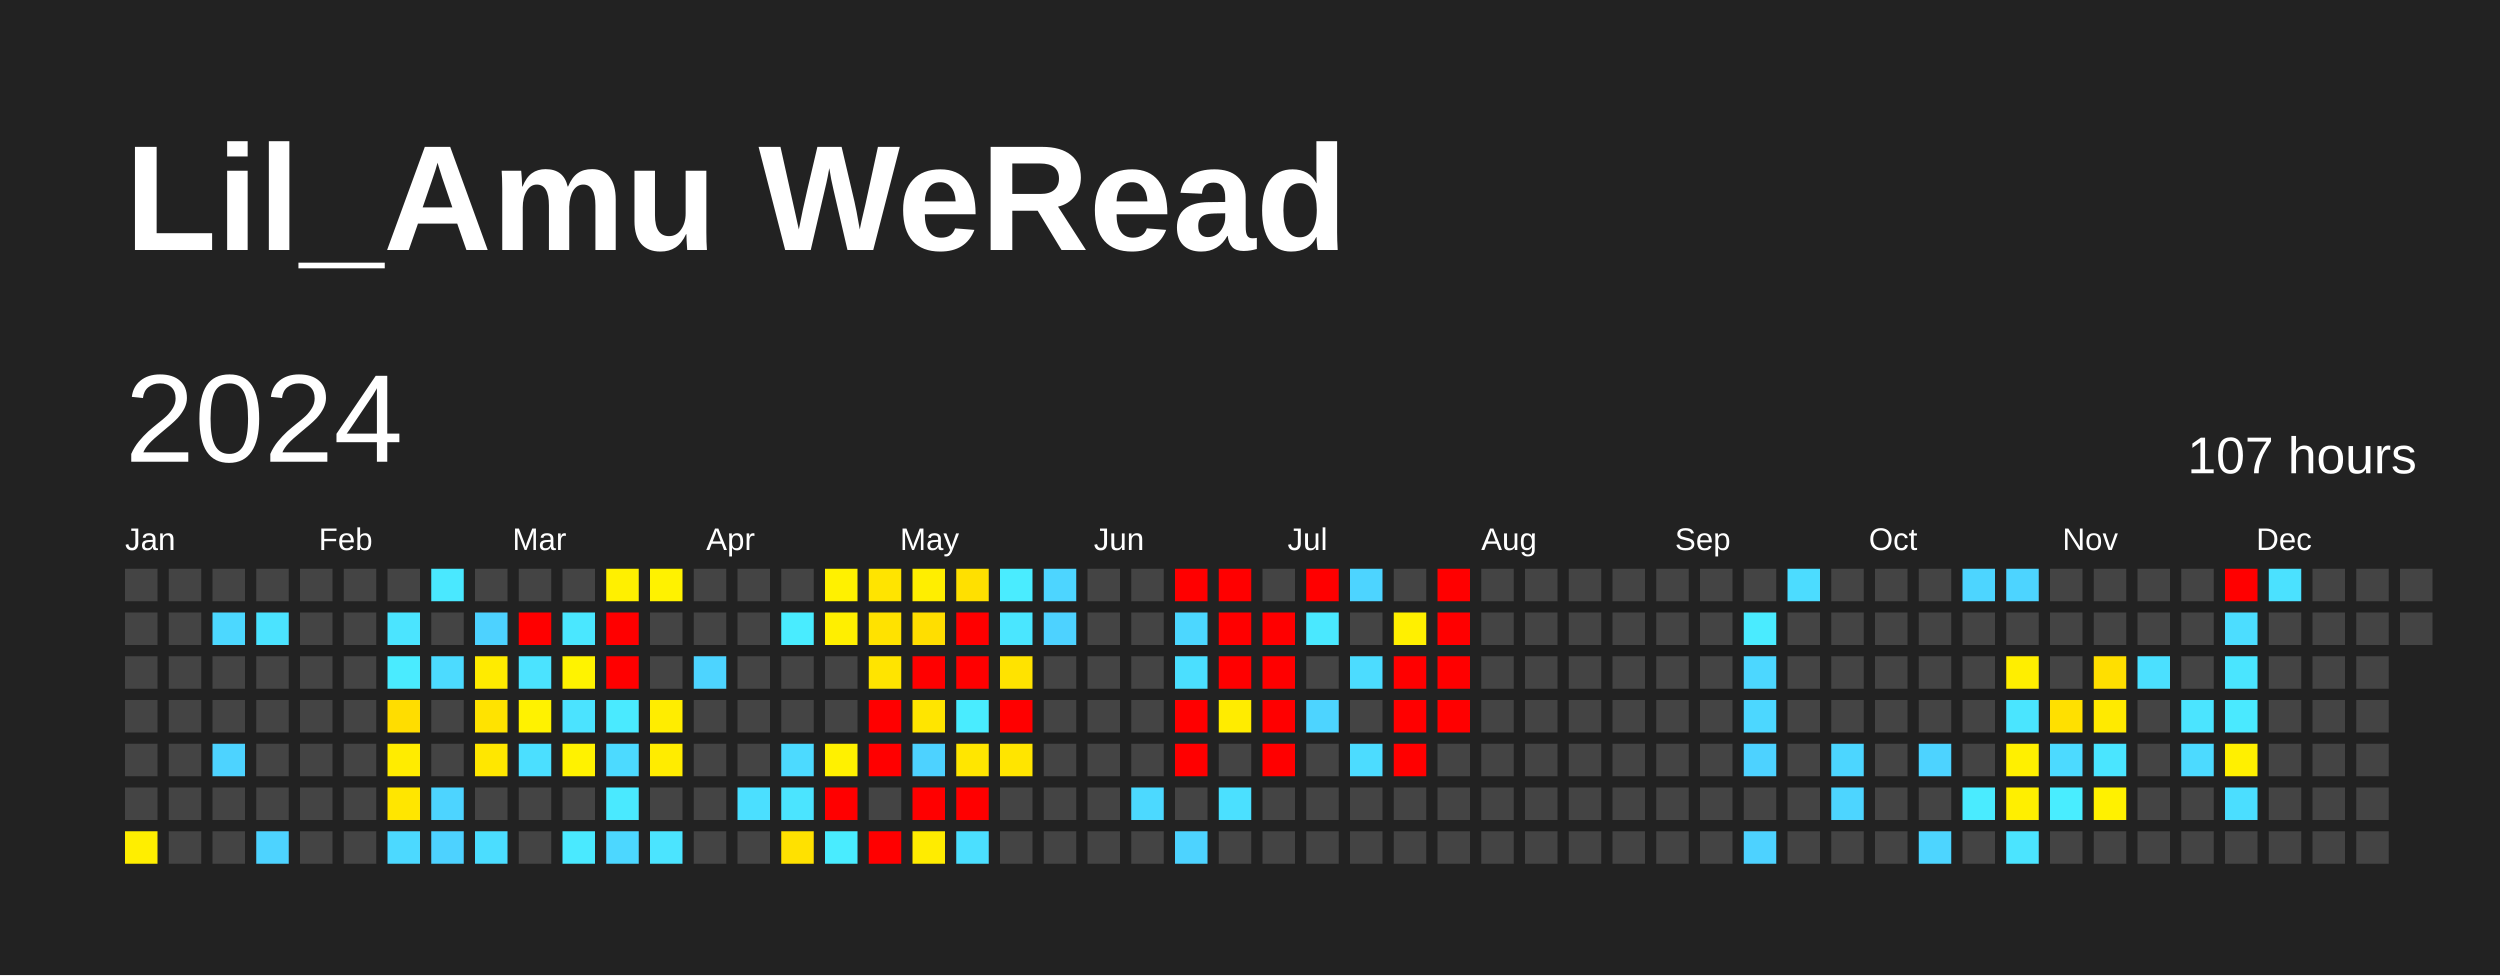
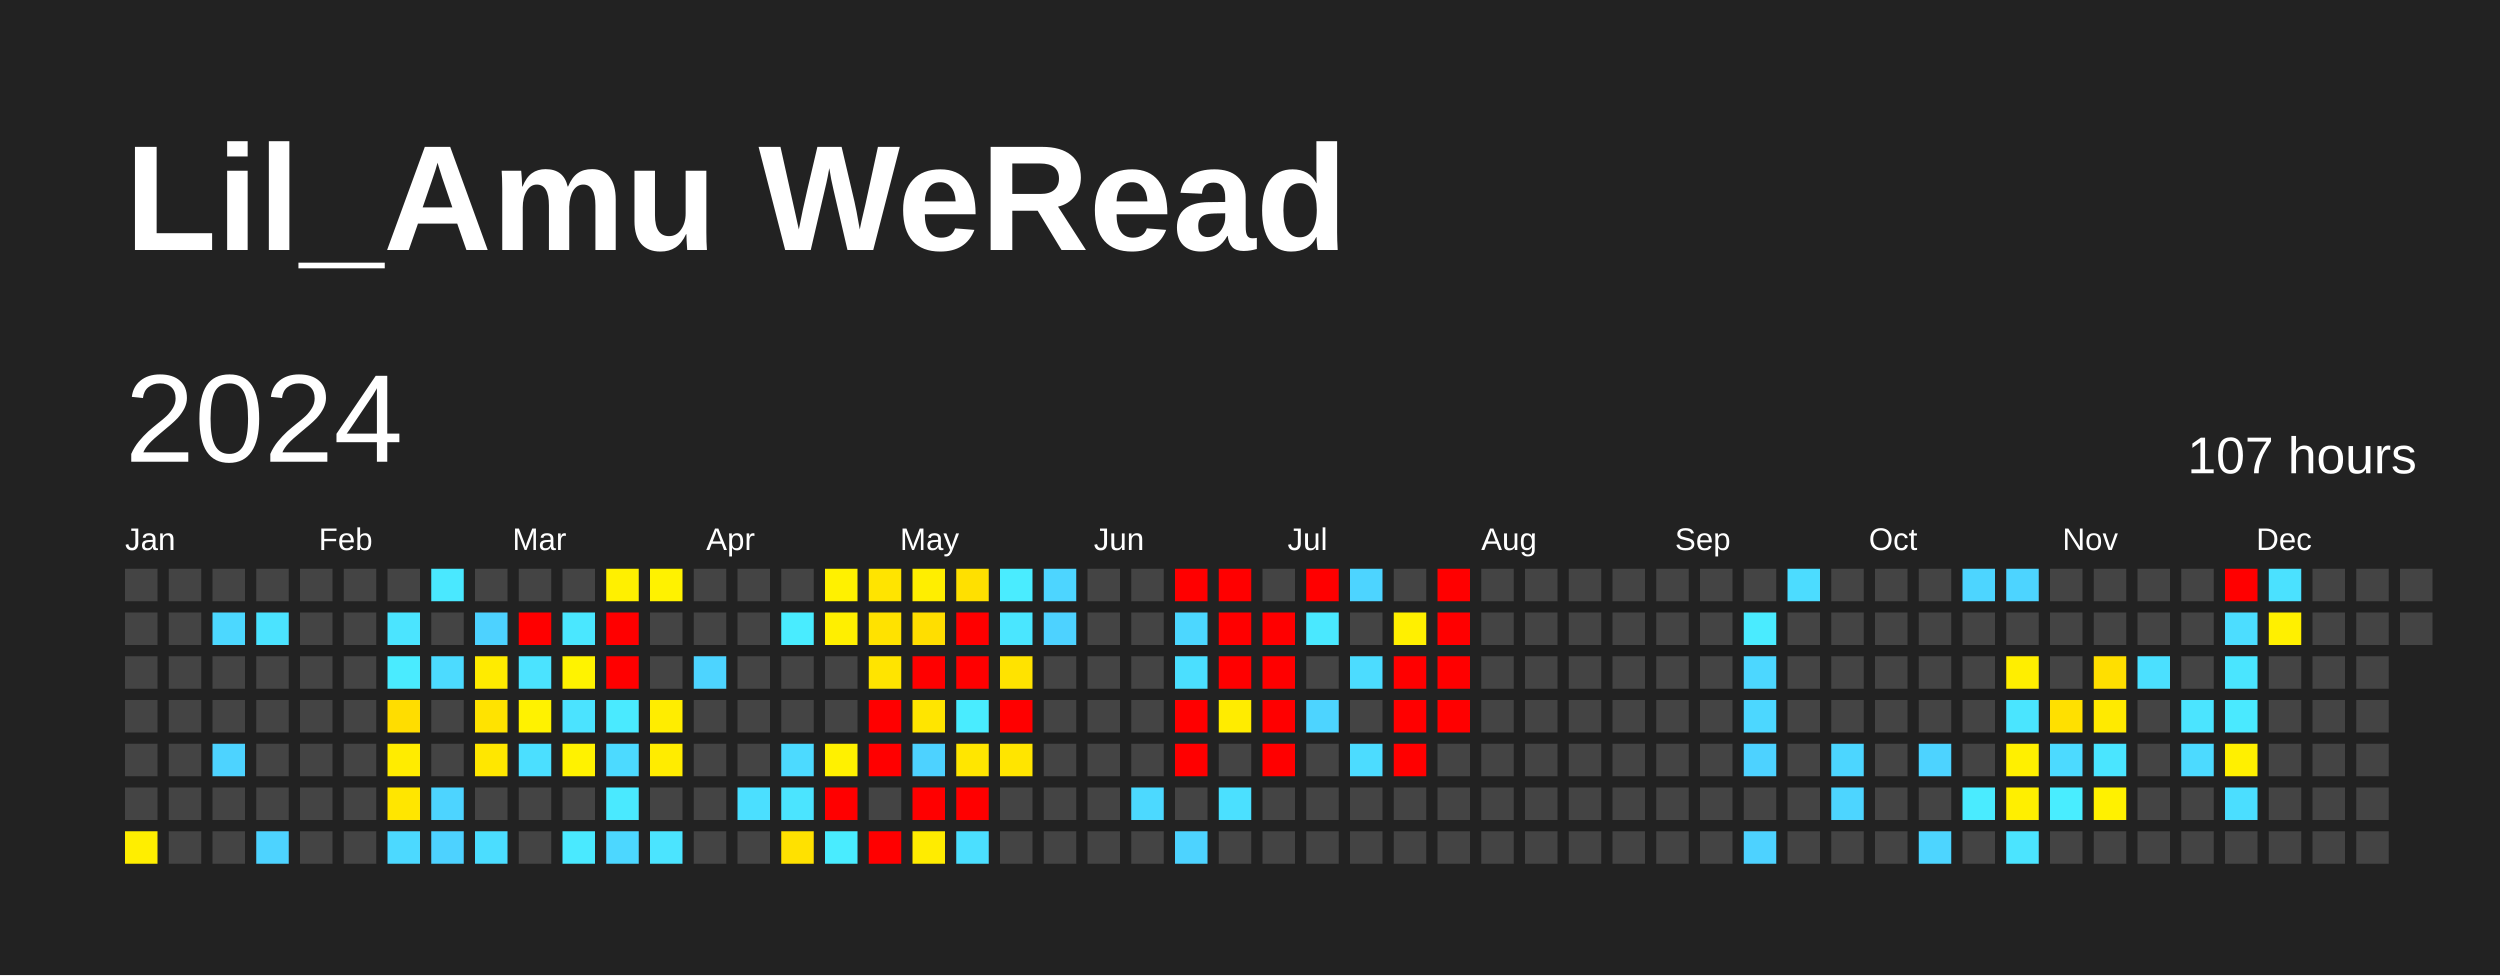
<svg xmlns="http://www.w3.org/2000/svg" baseProfile="full" height="78mm" version="1.1" viewBox="0,0,200,78" width="200mm">
  <defs />
  <rect fill="#222222" height="78" width="200" x="0" y="0" />
  <text fill="#FFFFFF" style="font-size:12px; font-family:Arial; font-weight:bold;" x="10" y="20">Lil_Amu WeRead</text>
  <text dominant-baseline="hanging" fill="#FFFFFF" style="font-size:10.0px; font-family:Arial;" x="10" y="30">2024</text>
  <text dominant-baseline="hanging" fill="#FFFFFF" style="font-size:4.125px; font-family:Arial;" x="175" y="35">107 hours</text>
  <text fill="#FFFFFF" style="font-size:2.5px; font-family:Arial" x="10.0" y="44">Jan</text>
  <text fill="#FFFFFF" style="font-size:2.5px; font-family:Arial" x="25.5" y="44">Feb</text>
  <text fill="#FFFFFF" style="font-size:2.5px; font-family:Arial" x="41.0" y="44">Mar</text>
  <text fill="#FFFFFF" style="font-size:2.5px; font-family:Arial" x="56.5" y="44">Apr</text>
  <text fill="#FFFFFF" style="font-size:2.5px; font-family:Arial" x="72.0" y="44">May</text>
  <text fill="#FFFFFF" style="font-size:2.5px; font-family:Arial" x="87.5" y="44">Jun</text>
  <text fill="#FFFFFF" style="font-size:2.5px; font-family:Arial" x="103.0" y="44">Jul</text>
  <text fill="#FFFFFF" style="font-size:2.5px; font-family:Arial" x="118.5" y="44">Aug</text>
  <text fill="#FFFFFF" style="font-size:2.5px; font-family:Arial" x="134.0" y="44">Sep</text>
  <text fill="#FFFFFF" style="font-size:2.5px; font-family:Arial" x="149.5" y="44">Oct</text>
  <text fill="#FFFFFF" style="font-size:2.5px; font-family:Arial" x="165.0" y="44">Nov</text>
  <text fill="#FFFFFF" style="font-size:2.5px; font-family:Arial" x="180.5" y="44">Dec</text>
  <rect fill="#444444" height="2.6" width="2.6" x="10.0" y="45.5" />
  <rect fill="#444444" height="2.6" width="2.6" x="10.0" y="49.0" />
  <rect fill="#444444" height="2.6" width="2.6" x="10.0" y="52.5" />
  <rect fill="#444444" height="2.6" width="2.6" x="10.0" y="56.0" />
  <rect fill="#444444" height="2.6" width="2.6" x="10.0" y="59.5" />
  <rect fill="#444444" height="2.6" width="2.6" x="10.0" y="63.0" />
  <rect fill="#ffee00" height="2.6" width="2.6" x="10.0" y="66.5" />
  <rect fill="#444444" height="2.6" width="2.6" x="13.5" y="45.5" />
  <rect fill="#444444" height="2.6" width="2.6" x="13.5" y="49.0" />
  <rect fill="#444444" height="2.6" width="2.6" x="13.5" y="52.5" />
  <rect fill="#444444" height="2.6" width="2.6" x="13.5" y="56.0" />
  <rect fill="#444444" height="2.6" width="2.6" x="13.5" y="59.5" />
  <rect fill="#444444" height="2.6" width="2.6" x="13.5" y="63.0" />
  <rect fill="#444444" height="2.6" width="2.6" x="13.5" y="66.5" />
  <rect fill="#444444" height="2.6" width="2.6" x="17.0" y="45.5" />
  <rect fill="#4cd8ff" height="2.6" width="2.6" x="17.0" y="49.0" />
  <rect fill="#444444" height="2.6" width="2.6" x="17.0" y="52.5" />
  <rect fill="#444444" height="2.6" width="2.6" x="17.0" y="56.0" />
  <rect fill="#4dd3ff" height="2.6" width="2.6" x="17.0" y="59.5" />
  <rect fill="#444444" height="2.6" width="2.6" x="17.0" y="63.0" />
  <rect fill="#444444" height="2.6" width="2.6" x="17.0" y="66.5" />
  <rect fill="#444444" height="2.6" width="2.6" x="20.5" y="45.5" />
  <rect fill="#4be3ff" height="2.6" width="2.6" x="20.5" y="49.0" />
  <rect fill="#444444" height="2.6" width="2.6" x="20.5" y="52.5" />
  <rect fill="#444444" height="2.6" width="2.6" x="20.5" y="56.0" />
  <rect fill="#444444" height="2.6" width="2.6" x="20.5" y="59.5" />
  <rect fill="#444444" height="2.6" width="2.6" x="20.5" y="63.0" />
  <rect fill="#4dd3ff" height="2.6" width="2.6" x="20.5" y="66.5" />
  <rect fill="#444444" height="2.6" width="2.6" x="24.0" y="45.5" />
  <rect fill="#444444" height="2.6" width="2.6" x="24.0" y="49.0" />
  <rect fill="#444444" height="2.6" width="2.6" x="24.0" y="52.5" />
  <rect fill="#444444" height="2.6" width="2.6" x="24.0" y="56.0" />
  <rect fill="#444444" height="2.6" width="2.6" x="24.0" y="59.5" />
  <rect fill="#444444" height="2.6" width="2.6" x="24.0" y="63.0" />
  <rect fill="#444444" height="2.6" width="2.6" x="24.0" y="66.5" />
  <rect fill="#444444" height="2.6" width="2.6" x="27.5" y="45.5" />
  <rect fill="#444444" height="2.6" width="2.6" x="27.5" y="49.0" />
  <rect fill="#444444" height="2.6" width="2.6" x="27.5" y="52.5" />
  <rect fill="#444444" height="2.6" width="2.6" x="27.5" y="56.0" />
  <rect fill="#444444" height="2.6" width="2.6" x="27.5" y="59.5" />
  <rect fill="#444444" height="2.6" width="2.6" x="27.5" y="63.0" />
  <rect fill="#444444" height="2.6" width="2.6" x="27.5" y="66.5" />
  <rect fill="#444444" height="2.6" width="2.6" x="31.0" y="45.5" />
  <rect fill="#4be4ff" height="2.6" width="2.6" x="31.0" y="49.0" />
  <rect fill="#4aebff" height="2.6" width="2.6" x="31.0" y="52.5" />
  <rect fill="#ffdd00" height="2.6" width="2.6" x="31.0" y="56.0" />
  <rect fill="#ffec00" height="2.6" width="2.6" x="31.0" y="59.5" />
  <rect fill="#ffe600" height="2.6" width="2.6" x="31.0" y="63.0" />
  <rect fill="#4cd9ff" height="2.6" width="2.6" x="31.0" y="66.5" />
  <rect fill="#4ae8ff" height="2.6" width="2.6" x="34.5" y="45.5" />
  <rect fill="#444444" height="2.6" width="2.6" x="34.5" y="49.0" />
  <rect fill="#4cdbff" height="2.6" width="2.6" x="34.5" y="52.5" />
  <rect fill="#444444" height="2.6" width="2.6" x="34.5" y="56.0" />
  <rect fill="#444444" height="2.6" width="2.6" x="34.5" y="59.5" />
  <rect fill="#4dd4ff" height="2.6" width="2.6" x="34.5" y="63.0" />
  <rect fill="#4dd2ff" height="2.6" width="2.6" x="34.5" y="66.5" />
  <rect fill="#444444" height="2.6" width="2.6" x="38.0" y="45.5" />
  <rect fill="#4dd2ff" height="2.6" width="2.6" x="38.0" y="49.0" />
  <rect fill="#ffeb00" height="2.6" width="2.6" x="38.0" y="52.5" />
  <rect fill="#ffe300" height="2.6" width="2.6" x="38.0" y="56.0" />
  <rect fill="#ffe700" height="2.6" width="2.6" x="38.0" y="59.5" />
  <rect fill="#444444" height="2.6" width="2.6" x="38.0" y="63.0" />
  <rect fill="#4bddff" height="2.6" width="2.6" x="38.0" y="66.5" />
  <rect fill="#444444" height="2.6" width="2.6" x="41.5" y="45.5" />
  <rect fill="red" height="2.6" width="2.6" x="41.5" y="49.0" />
  <rect fill="#4be3ff" height="2.6" width="2.6" x="41.5" y="52.5" />
  <rect fill="#fff200" height="2.6" width="2.6" x="41.5" y="56.0" />
  <rect fill="#4bdfff" height="2.6" width="2.6" x="41.5" y="59.5" />
  <rect fill="#444444" height="2.6" width="2.6" x="41.5" y="63.0" />
  <rect fill="#444444" height="2.6" width="2.6" x="41.5" y="66.5" />
  <rect fill="#444444" height="2.6" width="2.6" x="45.0" y="45.5" />
  <rect fill="#4ae7ff" height="2.6" width="2.6" x="45.0" y="49.0" />
  <rect fill="#fff300" height="2.6" width="2.6" x="45.0" y="52.5" />
  <rect fill="#4be3ff" height="2.6" width="2.6" x="45.0" y="56.0" />
  <rect fill="#fff200" height="2.6" width="2.6" x="45.0" y="59.5" />
  <rect fill="#444444" height="2.6" width="2.6" x="45.0" y="63.0" />
  <rect fill="#4ae9ff" height="2.6" width="2.6" x="45.0" y="66.5" />
  <rect fill="#fff000" height="2.6" width="2.6" x="48.5" y="45.5" />
  <rect fill="red" height="2.6" width="2.6" x="48.5" y="49.0" />
  <rect fill="red" height="2.6" width="2.6" x="48.5" y="52.5" />
  <rect fill="#4aeaff" height="2.6" width="2.6" x="48.5" y="56.0" />
  <rect fill="#4cdaff" height="2.6" width="2.6" x="48.5" y="59.5" />
  <rect fill="#4ae9ff" height="2.6" width="2.6" x="48.5" y="63.0" />
  <rect fill="#4cd7ff" height="2.6" width="2.6" x="48.5" y="66.5" />
  <rect fill="#fff200" height="2.6" width="2.6" x="52.0" y="45.5" />
  <rect fill="#444444" height="2.6" width="2.6" x="52.0" y="49.0" />
  <rect fill="#444444" height="2.6" width="2.6" x="52.0" y="52.5" />
  <rect fill="#ffed00" height="2.6" width="2.6" x="52.0" y="56.0" />
  <rect fill="#ffec00" height="2.6" width="2.6" x="52.0" y="59.5" />
  <rect fill="#444444" height="2.6" width="2.6" x="52.0" y="63.0" />
  <rect fill="#4be4ff" height="2.6" width="2.6" x="52.0" y="66.5" />
  <rect fill="#444444" height="2.6" width="2.6" x="55.5" y="45.5" />
  <rect fill="#444444" height="2.6" width="2.6" x="55.5" y="49.0" />
  <rect fill="#4dd4ff" height="2.6" width="2.6" x="55.5" y="52.5" />
  <rect fill="#444444" height="2.6" width="2.6" x="55.5" y="56.0" />
  <rect fill="#444444" height="2.6" width="2.6" x="55.5" y="59.5" />
  <rect fill="#444444" height="2.6" width="2.6" x="55.5" y="63.0" />
  <rect fill="#444444" height="2.6" width="2.6" x="55.5" y="66.5" />
  <rect fill="#444444" height="2.6" width="2.6" x="59.0" y="45.5" />
  <rect fill="#444444" height="2.6" width="2.6" x="59.0" y="49.0" />
  <rect fill="#444444" height="2.6" width="2.6" x="59.0" y="52.5" />
  <rect fill="#444444" height="2.6" width="2.6" x="59.0" y="56.0" />
  <rect fill="#444444" height="2.6" width="2.6" x="59.0" y="59.5" />
  <rect fill="#4bdfff" height="2.6" width="2.6" x="59.0" y="63.0" />
  <rect fill="#444444" height="2.6" width="2.6" x="59.0" y="66.5" />
  <rect fill="#444444" height="2.6" width="2.6" x="62.5" y="45.5" />
  <rect fill="#49ecff" height="2.6" width="2.6" x="62.5" y="49.0" />
  <rect fill="#444444" height="2.6" width="2.6" x="62.5" y="52.5" />
  <rect fill="#444444" height="2.6" width="2.6" x="62.5" y="56.0" />
  <rect fill="#4cdaff" height="2.6" width="2.6" x="62.5" y="59.5" />
  <rect fill="#4be4ff" height="2.6" width="2.6" x="62.5" y="63.0" />
  <rect fill="#ffe100" height="2.6" width="2.6" x="62.5" y="66.5" />
  <rect fill="#fff100" height="2.6" width="2.6" x="66.0" y="45.5" />
  <rect fill="#ffef00" height="2.6" width="2.6" x="66.0" y="49.0" />
  <rect fill="#444444" height="2.6" width="2.6" x="66.0" y="52.5" />
  <rect fill="#444444" height="2.6" width="2.6" x="66.0" y="56.0" />
  <rect fill="#fff100" height="2.6" width="2.6" x="66.0" y="59.5" />
  <rect fill="red" height="2.6" width="2.6" x="66.0" y="63.0" />
  <rect fill="#49ecff" height="2.6" width="2.6" x="66.0" y="66.5" />
  <rect fill="#ffe400" height="2.6" width="2.6" x="69.5" y="45.5" />
  <rect fill="#ffe200" height="2.6" width="2.6" x="69.5" y="49.0" />
  <rect fill="#ffe400" height="2.6" width="2.6" x="69.5" y="52.5" />
  <rect fill="red" height="2.6" width="2.6" x="69.5" y="56.0" />
  <rect fill="red" height="2.6" width="2.6" x="69.5" y="59.5" />
  <rect fill="#444444" height="2.6" width="2.6" x="69.5" y="63.0" />
  <rect fill="red" height="2.6" width="2.6" x="69.5" y="66.5" />
  <rect fill="#ffee00" height="2.6" width="2.6" x="73.0" y="45.5" />
  <rect fill="#ffde00" height="2.6" width="2.6" x="73.0" y="49.0" />
  <rect fill="red" height="2.6" width="2.6" x="73.0" y="52.5" />
  <rect fill="#ffe500" height="2.6" width="2.6" x="73.0" y="56.0" />
  <rect fill="#4dd2ff" height="2.6" width="2.6" x="73.0" y="59.5" />
  <rect fill="red" height="2.6" width="2.6" x="73.0" y="63.0" />
  <rect fill="#ffec00" height="2.6" width="2.6" x="73.0" y="66.5" />
  <rect fill="#ffe000" height="2.6" width="2.6" x="76.5" y="45.5" />
  <rect fill="red" height="2.6" width="2.6" x="76.5" y="49.0" />
  <rect fill="red" height="2.6" width="2.6" x="76.5" y="52.5" />
  <rect fill="#49ecff" height="2.6" width="2.6" x="76.5" y="56.0" />
  <rect fill="#ffe600" height="2.6" width="2.6" x="76.5" y="59.5" />
  <rect fill="red" height="2.6" width="2.6" x="76.5" y="63.0" />
  <rect fill="#4bdfff" height="2.6" width="2.6" x="76.5" y="66.5" />
  <rect fill="#4aecff" height="2.6" width="2.6" x="80.0" y="45.5" />
  <rect fill="#4ae6ff" height="2.6" width="2.6" x="80.0" y="49.0" />
  <rect fill="#ffe300" height="2.6" width="2.6" x="80.0" y="52.5" />
  <rect fill="red" height="2.6" width="2.6" x="80.0" y="56.0" />
  <rect fill="#ffe500" height="2.6" width="2.6" x="80.0" y="59.5" />
  <rect fill="#444444" height="2.6" width="2.6" x="80.0" y="63.0" />
  <rect fill="#444444" height="2.6" width="2.6" x="80.0" y="66.5" />
  <rect fill="#4dd5ff" height="2.6" width="2.6" x="83.5" y="45.5" />
  <rect fill="#4dd2ff" height="2.6" width="2.6" x="83.5" y="49.0" />
  <rect fill="#444444" height="2.6" width="2.6" x="83.5" y="52.5" />
  <rect fill="#444444" height="2.6" width="2.6" x="83.5" y="56.0" />
  <rect fill="#444444" height="2.6" width="2.6" x="83.5" y="59.5" />
  <rect fill="#444444" height="2.6" width="2.6" x="83.5" y="63.0" />
  <rect fill="#444444" height="2.6" width="2.6" x="83.5" y="66.5" />
  <rect fill="#444444" height="2.6" width="2.6" x="87.0" y="45.5" />
  <rect fill="#444444" height="2.6" width="2.6" x="87.0" y="49.0" />
  <rect fill="#444444" height="2.6" width="2.6" x="87.0" y="52.5" />
  <rect fill="#444444" height="2.6" width="2.6" x="87.0" y="56.0" />
  <rect fill="#444444" height="2.6" width="2.6" x="87.0" y="59.5" />
  <rect fill="#444444" height="2.6" width="2.6" x="87.0" y="63.0" />
  <rect fill="#444444" height="2.6" width="2.6" x="87.0" y="66.5" />
  <rect fill="#444444" height="2.6" width="2.6" x="90.5" y="45.5" />
  <rect fill="#444444" height="2.6" width="2.6" x="90.5" y="49.0" />
  <rect fill="#444444" height="2.6" width="2.6" x="90.5" y="52.5" />
  <rect fill="#444444" height="2.6" width="2.6" x="90.5" y="56.0" />
  <rect fill="#444444" height="2.6" width="2.6" x="90.5" y="59.5" />
  <rect fill="#4cd9ff" height="2.6" width="2.6" x="90.5" y="63.0" />
  <rect fill="#444444" height="2.6" width="2.6" x="90.5" y="66.5" />
  <rect fill="red" height="2.6" width="2.6" x="94.0" y="45.5" />
  <rect fill="#4cd7ff" height="2.6" width="2.6" x="94.0" y="49.0" />
  <rect fill="#4bdfff" height="2.6" width="2.6" x="94.0" y="52.5" />
  <rect fill="red" height="2.6" width="2.6" x="94.0" y="56.0" />
  <rect fill="red" height="2.6" width="2.6" x="94.0" y="59.5" />
  <rect fill="#444444" height="2.6" width="2.6" x="94.0" y="63.0" />
  <rect fill="#4dd3ff" height="2.6" width="2.6" x="94.0" y="66.5" />
  <rect fill="red" height="2.6" width="2.6" x="97.5" y="45.5" />
  <rect fill="red" height="2.6" width="2.6" x="97.5" y="49.0" />
  <rect fill="red" height="2.6" width="2.6" x="97.5" y="52.5" />
  <rect fill="#ffec00" height="2.6" width="2.6" x="97.5" y="56.0" />
  <rect fill="#444444" height="2.6" width="2.6" x="97.5" y="59.5" />
  <rect fill="#4be0ff" height="2.6" width="2.6" x="97.5" y="63.0" />
  <rect fill="#444444" height="2.6" width="2.6" x="97.5" y="66.5" />
  <rect fill="#444444" height="2.6" width="2.6" x="101.0" y="45.5" />
  <rect fill="red" height="2.6" width="2.6" x="101.0" y="49.0" />
  <rect fill="red" height="2.6" width="2.6" x="101.0" y="52.5" />
  <rect fill="red" height="2.6" width="2.6" x="101.0" y="56.0" />
  <rect fill="red" height="2.6" width="2.6" x="101.0" y="59.5" />
  <rect fill="#444444" height="2.6" width="2.6" x="101.0" y="63.0" />
  <rect fill="#444444" height="2.6" width="2.6" x="101.0" y="66.5" />
  <rect fill="red" height="2.6" width="2.6" x="104.5" y="45.5" />
  <rect fill="#4ae8ff" height="2.6" width="2.6" x="104.5" y="49.0" />
  <rect fill="#444444" height="2.6" width="2.6" x="104.5" y="52.5" />
  <rect fill="#4dd4ff" height="2.6" width="2.6" x="104.5" y="56.0" />
  <rect fill="#444444" height="2.6" width="2.6" x="104.5" y="59.5" />
  <rect fill="#444444" height="2.6" width="2.6" x="104.5" y="63.0" />
  <rect fill="#444444" height="2.6" width="2.6" x="104.5" y="66.5" />
  <rect fill="#4dd4ff" height="2.6" width="2.6" x="108.0" y="45.5" />
  <rect fill="#444444" height="2.6" width="2.6" x="108.0" y="49.0" />
  <rect fill="#4cdcff" height="2.6" width="2.6" x="108.0" y="52.5" />
  <rect fill="#444444" height="2.6" width="2.6" x="108.0" y="56.0" />
  <rect fill="#4cdcff" height="2.6" width="2.6" x="108.0" y="59.5" />
  <rect fill="#444444" height="2.6" width="2.6" x="108.0" y="63.0" />
  <rect fill="#444444" height="2.6" width="2.6" x="108.0" y="66.5" />
  <rect fill="#444444" height="2.6" width="2.6" x="111.5" y="45.5" />
  <rect fill="#fff000" height="2.6" width="2.6" x="111.5" y="49.0" />
  <rect fill="red" height="2.6" width="2.6" x="111.5" y="52.5" />
  <rect fill="red" height="2.6" width="2.6" x="111.5" y="56.0" />
  <rect fill="red" height="2.6" width="2.6" x="111.5" y="59.5" />
  <rect fill="#444444" height="2.6" width="2.6" x="111.5" y="63.0" />
  <rect fill="#444444" height="2.6" width="2.6" x="111.5" y="66.5" />
  <rect fill="red" height="2.6" width="2.6" x="115.0" y="45.5" />
  <rect fill="red" height="2.6" width="2.6" x="115.0" y="49.0" />
  <rect fill="red" height="2.6" width="2.6" x="115.0" y="52.5" />
  <rect fill="red" height="2.6" width="2.6" x="115.0" y="56.0" />
  <rect fill="#444444" height="2.6" width="2.6" x="115.0" y="59.5" />
  <rect fill="#444444" height="2.6" width="2.6" x="115.0" y="63.0" />
  <rect fill="#444444" height="2.6" width="2.6" x="115.0" y="66.5" />
  <rect fill="#444444" height="2.6" width="2.6" x="118.5" y="45.5" />
  <rect fill="#444444" height="2.6" width="2.6" x="118.5" y="49.0" />
  <rect fill="#444444" height="2.6" width="2.6" x="118.5" y="52.5" />
  <rect fill="#444444" height="2.6" width="2.6" x="118.5" y="56.0" />
  <rect fill="#444444" height="2.6" width="2.6" x="118.5" y="59.5" />
  <rect fill="#444444" height="2.6" width="2.6" x="118.5" y="63.0" />
  <rect fill="#444444" height="2.6" width="2.6" x="118.5" y="66.5" />
  <rect fill="#444444" height="2.6" width="2.6" x="122.0" y="45.5" />
  <rect fill="#444444" height="2.6" width="2.6" x="122.0" y="49.0" />
  <rect fill="#444444" height="2.6" width="2.6" x="122.0" y="52.5" />
  <rect fill="#444444" height="2.6" width="2.6" x="122.0" y="56.0" />
  <rect fill="#444444" height="2.6" width="2.6" x="122.0" y="59.5" />
  <rect fill="#444444" height="2.6" width="2.6" x="122.0" y="63.0" />
  <rect fill="#444444" height="2.6" width="2.6" x="122.0" y="66.5" />
  <rect fill="#444444" height="2.6" width="2.6" x="125.5" y="45.5" />
  <rect fill="#444444" height="2.6" width="2.6" x="125.5" y="49.0" />
  <rect fill="#444444" height="2.6" width="2.6" x="125.5" y="52.5" />
  <rect fill="#444444" height="2.6" width="2.6" x="125.5" y="56.0" />
  <rect fill="#444444" height="2.6" width="2.6" x="125.5" y="59.5" />
  <rect fill="#444444" height="2.6" width="2.6" x="125.5" y="63.0" />
  <rect fill="#444444" height="2.6" width="2.6" x="125.5" y="66.5" />
  <rect fill="#444444" height="2.6" width="2.6" x="129.0" y="45.5" />
  <rect fill="#444444" height="2.6" width="2.6" x="129.0" y="49.0" />
  <rect fill="#444444" height="2.6" width="2.6" x="129.0" y="52.5" />
  <rect fill="#444444" height="2.6" width="2.6" x="129.0" y="56.0" />
  <rect fill="#444444" height="2.6" width="2.6" x="129.0" y="59.5" />
  <rect fill="#444444" height="2.6" width="2.6" x="129.0" y="63.0" />
  <rect fill="#444444" height="2.6" width="2.6" x="129.0" y="66.5" />
  <rect fill="#444444" height="2.6" width="2.6" x="132.5" y="45.5" />
  <rect fill="#444444" height="2.6" width="2.6" x="132.5" y="49.0" />
  <rect fill="#444444" height="2.6" width="2.6" x="132.5" y="52.5" />
  <rect fill="#444444" height="2.6" width="2.6" x="132.5" y="56.0" />
  <rect fill="#444444" height="2.6" width="2.6" x="132.5" y="59.5" />
  <rect fill="#444444" height="2.6" width="2.6" x="132.5" y="63.0" />
  <rect fill="#444444" height="2.6" width="2.6" x="132.5" y="66.5" />
  <rect fill="#444444" height="2.6" width="2.6" x="136.0" y="45.5" />
  <rect fill="#444444" height="2.6" width="2.6" x="136.0" y="49.0" />
  <rect fill="#444444" height="2.6" width="2.6" x="136.0" y="52.5" />
  <rect fill="#444444" height="2.6" width="2.6" x="136.0" y="56.0" />
  <rect fill="#444444" height="2.6" width="2.6" x="136.0" y="59.5" />
  <rect fill="#444444" height="2.6" width="2.6" x="136.0" y="63.0" />
  <rect fill="#444444" height="2.6" width="2.6" x="136.0" y="66.5" />
  <rect fill="#444444" height="2.6" width="2.6" x="139.5" y="45.5" />
  <rect fill="#4aebff" height="2.6" width="2.6" x="139.5" y="49.0" />
  <rect fill="#4cd7ff" height="2.6" width="2.6" x="139.5" y="52.5" />
  <rect fill="#4cd7ff" height="2.6" width="2.6" x="139.5" y="56.0" />
  <rect fill="#4dd2ff" height="2.6" width="2.6" x="139.5" y="59.5" />
  <rect fill="#444444" height="2.6" width="2.6" x="139.5" y="63.0" />
  <rect fill="#4dd2ff" height="2.6" width="2.6" x="139.5" y="66.5" />
  <rect fill="#4cdcff" height="2.6" width="2.6" x="143.0" y="45.5" />
  <rect fill="#444444" height="2.6" width="2.6" x="143.0" y="49.0" />
  <rect fill="#444444" height="2.6" width="2.6" x="143.0" y="52.5" />
  <rect fill="#444444" height="2.6" width="2.6" x="143.0" y="56.0" />
  <rect fill="#444444" height="2.6" width="2.6" x="143.0" y="59.5" />
  <rect fill="#444444" height="2.6" width="2.6" x="143.0" y="63.0" />
  <rect fill="#444444" height="2.6" width="2.6" x="143.0" y="66.5" />
  <rect fill="#444444" height="2.6" width="2.6" x="146.5" y="45.5" />
  <rect fill="#444444" height="2.6" width="2.6" x="146.5" y="49.0" />
  <rect fill="#444444" height="2.6" width="2.6" x="146.5" y="52.5" />
  <rect fill="#444444" height="2.6" width="2.6" x="146.5" y="56.0" />
  <rect fill="#4cd6ff" height="2.6" width="2.6" x="146.5" y="59.5" />
  <rect fill="#4dd5ff" height="2.6" width="2.6" x="146.5" y="63.0" />
  <rect fill="#444444" height="2.6" width="2.6" x="146.5" y="66.5" />
  <rect fill="#444444" height="2.6" width="2.6" x="150.0" y="45.5" />
  <rect fill="#444444" height="2.6" width="2.6" x="150.0" y="49.0" />
  <rect fill="#444444" height="2.6" width="2.6" x="150.0" y="52.5" />
  <rect fill="#444444" height="2.6" width="2.6" x="150.0" y="56.0" />
  <rect fill="#444444" height="2.6" width="2.6" x="150.0" y="59.5" />
  <rect fill="#444444" height="2.6" width="2.6" x="150.0" y="63.0" />
  <rect fill="#444444" height="2.6" width="2.6" x="150.0" y="66.5" />
  <rect fill="#444444" height="2.6" width="2.6" x="153.5" y="45.5" />
  <rect fill="#444444" height="2.6" width="2.6" x="153.5" y="49.0" />
  <rect fill="#444444" height="2.6" width="2.6" x="153.5" y="52.5" />
  <rect fill="#444444" height="2.6" width="2.6" x="153.5" y="56.0" />
  <rect fill="#4dd3ff" height="2.6" width="2.6" x="153.5" y="59.5" />
  <rect fill="#444444" height="2.6" width="2.6" x="153.5" y="63.0" />
  <rect fill="#4dd5ff" height="2.6" width="2.6" x="153.5" y="66.5" />
  <rect fill="#4dd5ff" height="2.6" width="2.6" x="157.0" y="45.5" />
  <rect fill="#444444" height="2.6" width="2.6" x="157.0" y="49.0" />
  <rect fill="#444444" height="2.6" width="2.6" x="157.0" y="52.5" />
  <rect fill="#444444" height="2.6" width="2.6" x="157.0" y="56.0" />
  <rect fill="#444444" height="2.6" width="2.6" x="157.0" y="59.5" />
  <rect fill="#4aebff" height="2.6" width="2.6" x="157.0" y="63.0" />
  <rect fill="#444444" height="2.6" width="2.6" x="157.0" y="66.5" />
  <rect fill="#4dd4ff" height="2.6" width="2.6" x="160.5" y="45.5" />
  <rect fill="#444444" height="2.6" width="2.6" x="160.5" y="49.0" />
  <rect fill="#ffee00" height="2.6" width="2.6" x="160.5" y="52.5" />
  <rect fill="#4ae5ff" height="2.6" width="2.6" x="160.5" y="56.0" />
  <rect fill="#fff000" height="2.6" width="2.6" x="160.5" y="59.5" />
  <rect fill="#ffef00" height="2.6" width="2.6" x="160.5" y="63.0" />
  <rect fill="#4be4ff" height="2.6" width="2.6" x="160.5" y="66.5" />
  <rect fill="#444444" height="2.6" width="2.6" x="164.0" y="45.5" />
  <rect fill="#444444" height="2.6" width="2.6" x="164.0" y="49.0" />
  <rect fill="#444444" height="2.6" width="2.6" x="164.0" y="52.5" />
  <rect fill="#ffe000" height="2.6" width="2.6" x="164.0" y="56.0" />
  <rect fill="#4cdaff" height="2.6" width="2.6" x="164.0" y="59.5" />
  <rect fill="#49edff" height="2.6" width="2.6" x="164.0" y="63.0" />
  <rect fill="#444444" height="2.6" width="2.6" x="164.0" y="66.5" />
  <rect fill="#444444" height="2.6" width="2.6" x="167.5" y="45.5" />
  <rect fill="#444444" height="2.6" width="2.6" x="167.5" y="49.0" />
  <rect fill="#ffdf00" height="2.6" width="2.6" x="167.5" y="52.5" />
  <rect fill="#ffea00" height="2.6" width="2.6" x="167.5" y="56.0" />
  <rect fill="#4ae5ff" height="2.6" width="2.6" x="167.5" y="59.5" />
  <rect fill="#fff100" height="2.6" width="2.6" x="167.5" y="63.0" />
  <rect fill="#444444" height="2.6" width="2.6" x="167.5" y="66.5" />
  <rect fill="#444444" height="2.6" width="2.6" x="171.0" y="45.5" />
  <rect fill="#444444" height="2.6" width="2.6" x="171.0" y="49.0" />
  <rect fill="#4be0ff" height="2.6" width="2.6" x="171.0" y="52.5" />
  <rect fill="#444444" height="2.6" width="2.6" x="171.0" y="56.0" />
  <rect fill="#444444" height="2.6" width="2.6" x="171.0" y="59.5" />
  <rect fill="#444444" height="2.6" width="2.6" x="171.0" y="63.0" />
  <rect fill="#444444" height="2.6" width="2.6" x="171.0" y="66.5" />
  <rect fill="#444444" height="2.6" width="2.6" x="174.5" y="45.5" />
  <rect fill="#444444" height="2.6" width="2.6" x="174.5" y="49.0" />
  <rect fill="#444444" height="2.6" width="2.6" x="174.5" y="52.5" />
  <rect fill="#4be4ff" height="2.6" width="2.6" x="174.5" y="56.0" />
  <rect fill="#4cdaff" height="2.6" width="2.6" x="174.5" y="59.5" />
  <rect fill="#444444" height="2.6" width="2.6" x="174.5" y="63.0" />
  <rect fill="#444444" height="2.6" width="2.6" x="174.5" y="66.5" />
  <rect fill="red" height="2.6" width="2.6" x="178.0" y="45.5" />
  <rect fill="#4cddff" height="2.6" width="2.6" x="178.0" y="49.0" />
  <rect fill="#4ae5ff" height="2.6" width="2.6" x="178.0" y="52.5" />
  <rect fill="#4ae9ff" height="2.6" width="2.6" x="178.0" y="56.0" />
  <rect fill="#fff000" height="2.6" width="2.6" x="178.0" y="59.5" />
  <rect fill="#4bdeff" height="2.6" width="2.6" x="178.0" y="63.0" />
  <rect fill="#444444" height="2.6" width="2.6" x="178.0" y="66.5" />
  <rect fill="#4be1ff" height="2.6" width="2.6" x="181.5" y="45.5" />
-   <rect fill="#444444" height="2.6" width="2.6" x="181.5" y="49.0" />
+   <rect fill="#fff000" height="2.6" width="2.6" x="181.5" y="49.0" />
  <rect fill="#444444" height="2.6" width="2.6" x="181.5" y="52.5" />
  <rect fill="#444444" height="2.6" width="2.6" x="181.5" y="56.0" />
  <rect fill="#444444" height="2.6" width="2.6" x="181.5" y="59.5" />
  <rect fill="#444444" height="2.6" width="2.6" x="181.5" y="63.0" />
  <rect fill="#444444" height="2.6" width="2.6" x="181.5" y="66.5" />
  <rect fill="#444444" height="2.6" width="2.6" x="185.0" y="45.5" />
  <rect fill="#444444" height="2.6" width="2.6" x="185.0" y="49.0" />
  <rect fill="#444444" height="2.6" width="2.6" x="185.0" y="52.5" />
  <rect fill="#444444" height="2.6" width="2.6" x="185.0" y="56.0" />
  <rect fill="#444444" height="2.6" width="2.6" x="185.0" y="59.5" />
  <rect fill="#444444" height="2.6" width="2.6" x="185.0" y="63.0" />
  <rect fill="#444444" height="2.6" width="2.6" x="185.0" y="66.5" />
  <rect fill="#444444" height="2.6" width="2.6" x="188.5" y="45.5" />
  <rect fill="#444444" height="2.6" width="2.6" x="188.5" y="49.0" />
  <rect fill="#444444" height="2.6" width="2.6" x="188.5" y="52.5" />
  <rect fill="#444444" height="2.6" width="2.6" x="188.5" y="56.0" />
  <rect fill="#444444" height="2.6" width="2.6" x="188.5" y="59.5" />
  <rect fill="#444444" height="2.6" width="2.6" x="188.5" y="63.0" />
  <rect fill="#444444" height="2.6" width="2.6" x="188.5" y="66.5" />
  <rect fill="#444444" height="2.6" width="2.6" x="192.0" y="45.5" />
  <rect fill="#444444" height="2.6" width="2.6" x="192.0" y="49.0" />
</svg>
